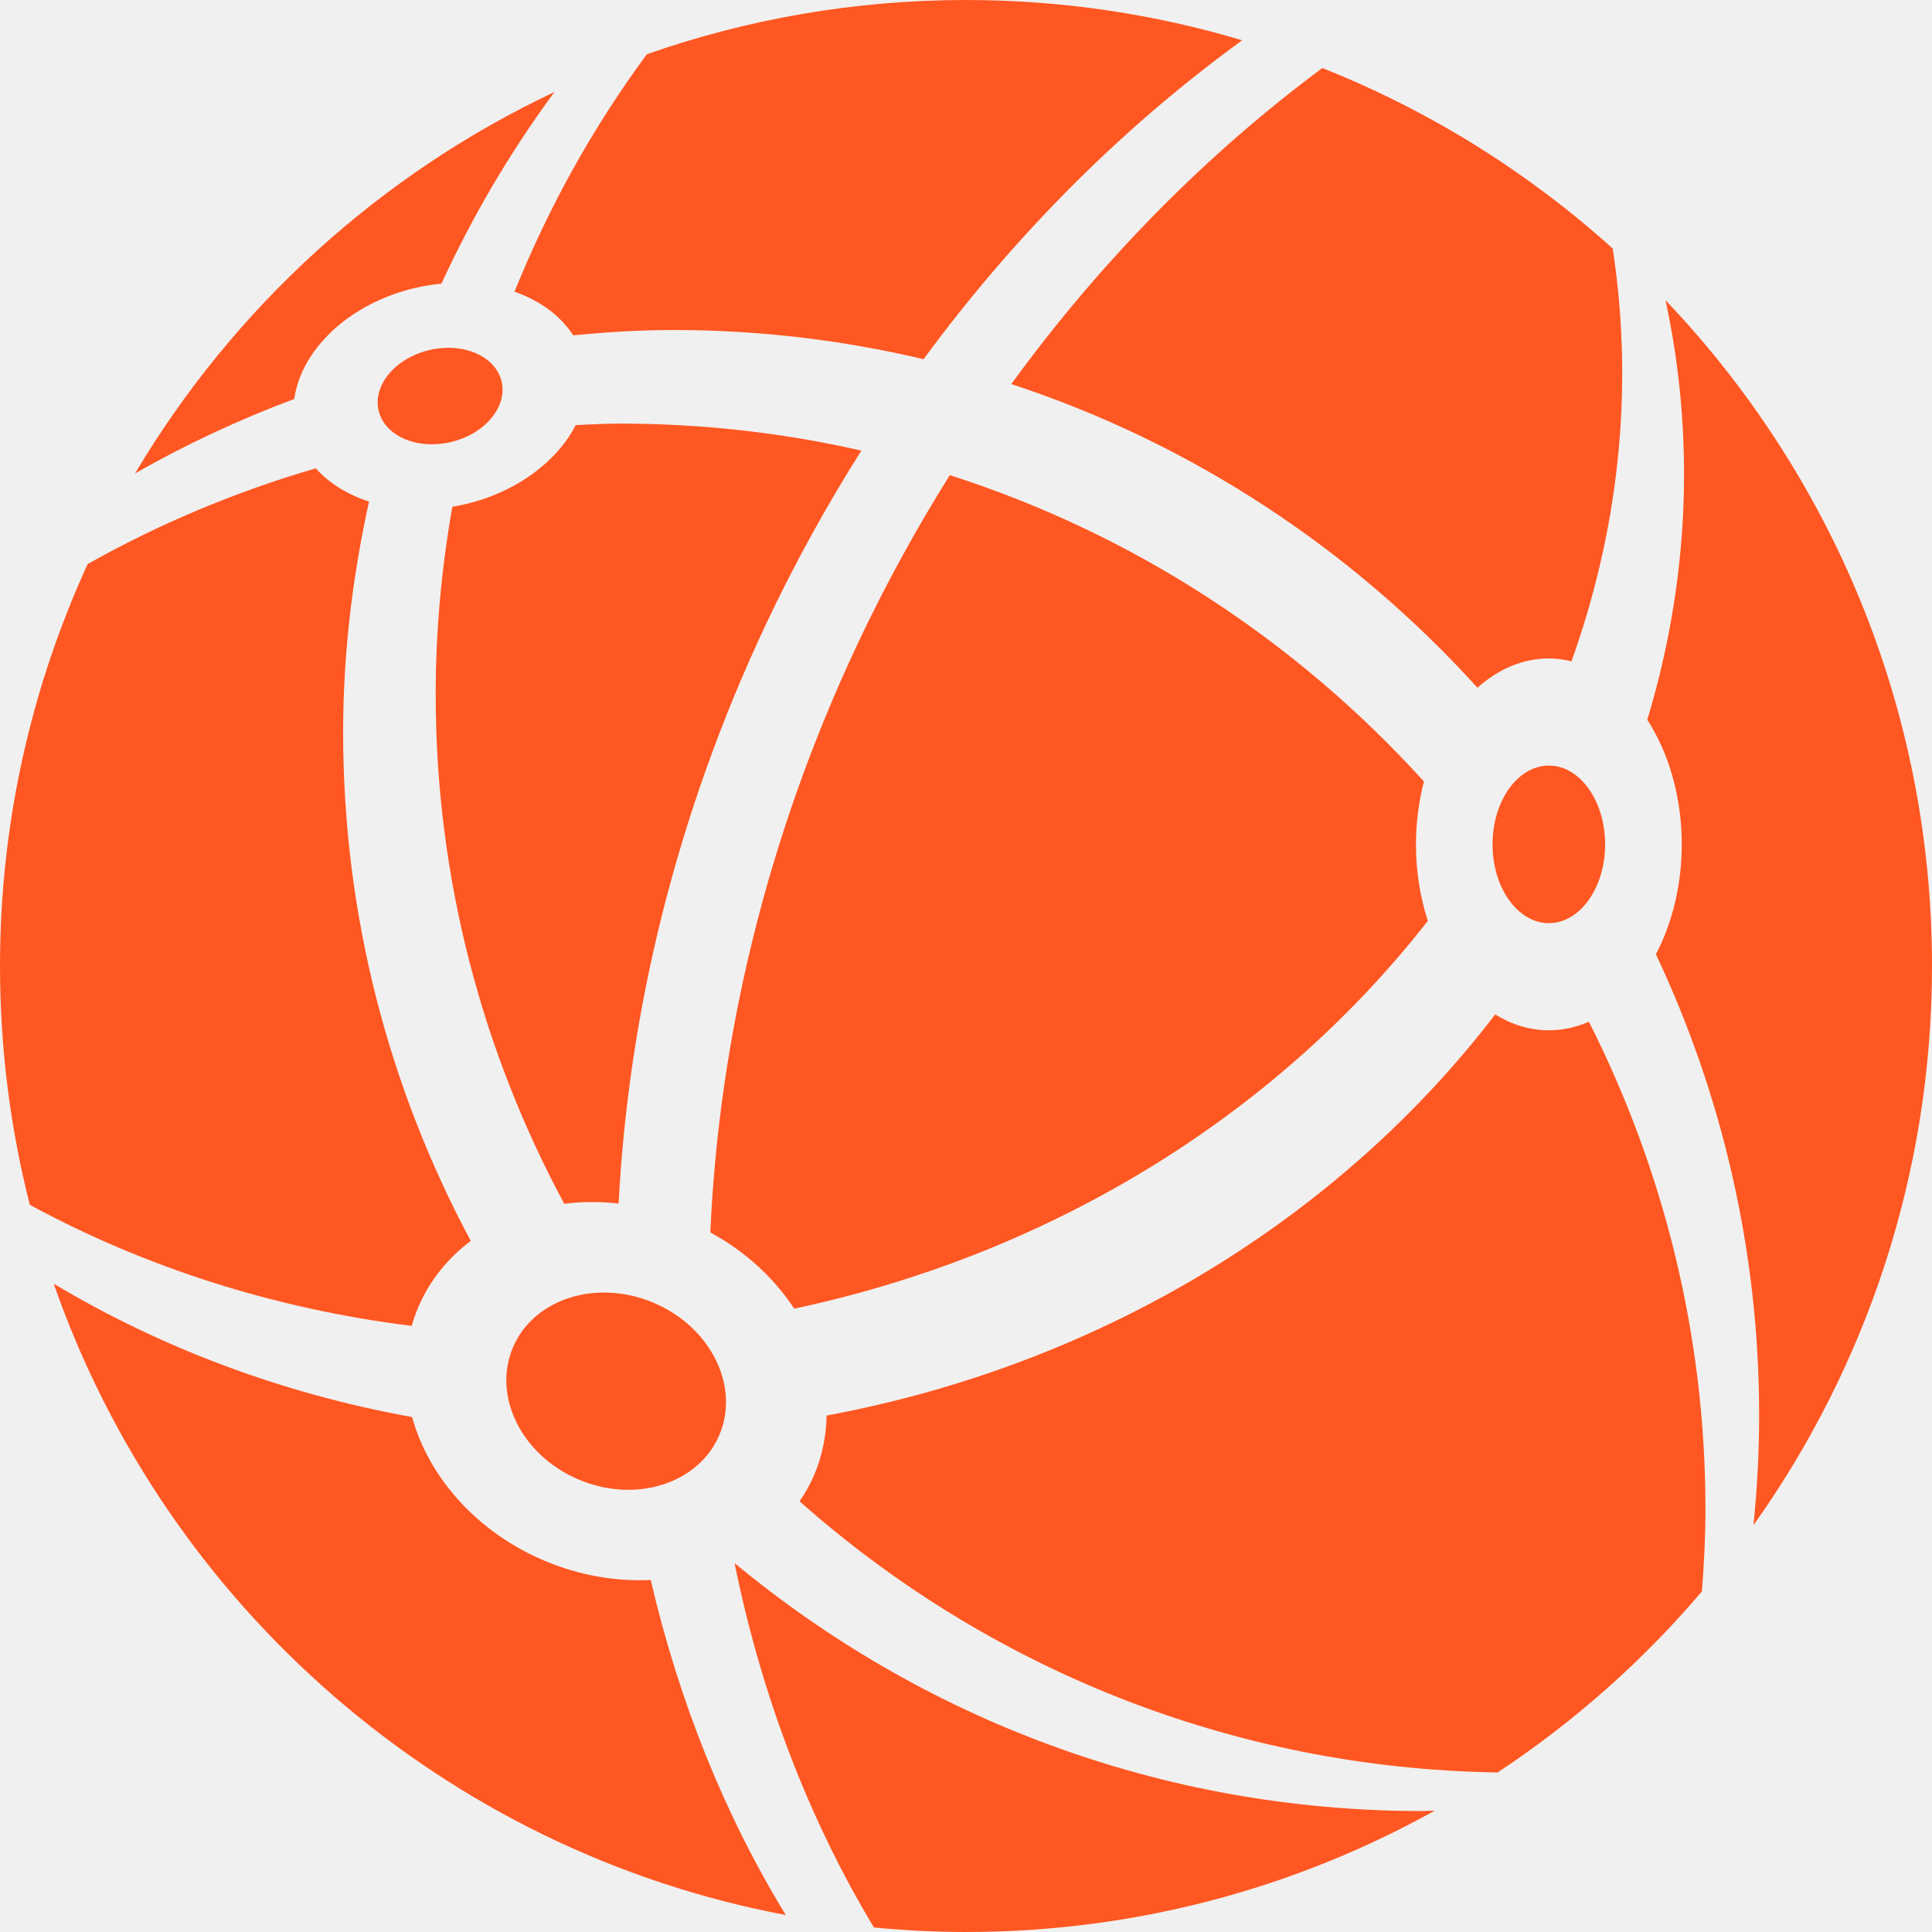
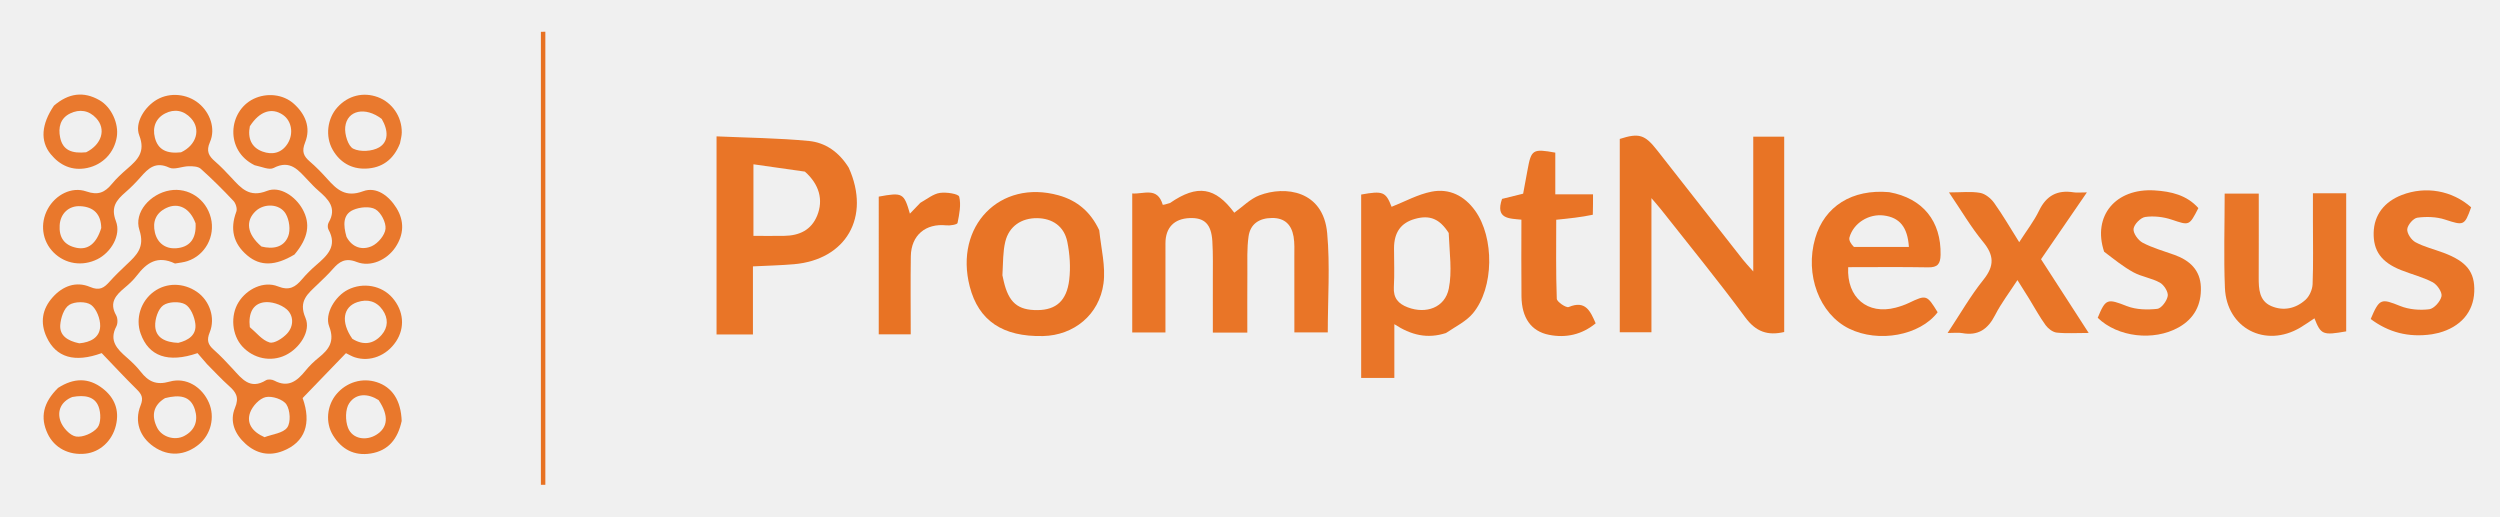
- <svg xmlns="http://www.w3.org/2000/svg" width="140" height="140" viewBox="0 0 140 140" fill="none">
-   <g clip-path="url(#clip0_109_2)">
-     <path d="M73.281 27.831C86.41 32.136 97.992 39.823 107.062 49.836C108.556 48.498 110.328 47.714 112.235 47.714C112.795 47.714 113.342 47.795 113.874 47.923C117.232 38.552 118.425 28.456 116.891 18.191C116.883 18.128 116.865 18.068 116.856 18.004C110.728 12.481 103.62 8.028 95.822 4.93C87.496 11.111 79.845 18.812 73.281 27.831Z" fill="#FF5722" />
-     <path d="M41.536 24.297C43.937 24.071 46.358 23.914 48.819 23.914C55.055 23.914 61.112 24.654 66.925 26.029C73.644 16.885 81.489 9.111 90.013 2.919C83.673 1.026 76.956 0 69.999 0C61.893 0 54.115 1.394 46.875 3.929C42.985 9.195 39.77 14.98 37.283 21.138C39.118 21.778 40.616 22.869 41.536 24.297Z" fill="#FF5722" />
-     <path d="M33.758 36.525C33.43 36.603 33.104 36.666 32.78 36.719C32.001 41.136 31.571 45.673 31.571 50.313C31.571 63.679 34.969 76.233 40.887 87.23C42.163 87.064 43.489 87.064 44.828 87.212C45.54 73.406 48.981 59.103 55.479 45.288C57.561 40.861 59.891 36.652 62.419 32.653C56.794 31.371 50.939 30.695 44.923 30.695C43.847 30.695 42.784 30.756 41.718 30.804C40.376 33.421 37.468 35.642 33.758 36.525Z" fill="#FF5722" />
-     <path d="M68.825 34.431C66.4 38.309 64.155 42.38 62.144 46.658C55.531 60.716 52.095 75.274 51.473 89.304C54.038 90.698 56.103 92.628 57.554 94.83C76.67 90.758 92.769 80.435 103.466 66.731C102.918 65.039 102.606 63.166 102.606 61.188C102.606 59.586 102.818 58.054 103.182 56.63C93.978 46.468 82.192 38.703 68.825 34.431Z" fill="#FF5722" />
-     <path d="M30.303 94.738C31.132 92.778 32.464 91.164 34.114 89.921C28.227 78.942 24.864 66.407 24.864 53.077C24.864 47.324 25.552 41.74 26.741 36.345C25.178 35.841 23.845 35.016 22.883 33.936C17.07 35.635 11.525 37.958 6.352 40.873C2.286 49.744 0 59.604 0 70.001C0 75.976 0.753 81.773 2.161 87.307C10.484 91.821 19.869 94.846 29.834 96.079C29.963 95.628 30.116 95.18 30.303 94.738Z" fill="#FF5722" />
-     <path d="M112.235 74.659C110.851 74.659 109.536 74.245 108.348 73.508C97.267 87.986 80.201 98.794 59.901 102.574C59.87 104.028 59.59 105.479 59.003 106.87C58.712 107.555 58.347 108.19 57.943 108.794C71.453 120.769 89.117 128.143 108.521 128.439C114.059 124.782 119.043 120.358 123.326 115.321C123.478 113.35 123.584 111.366 123.584 109.355C123.584 96.638 120.503 84.663 115.138 74.037C114.221 74.439 113.246 74.659 112.235 74.659Z" fill="#FF5722" />
-     <path d="M53.229 113.268C55.171 122.836 58.576 131.772 63.328 139.674C65.526 139.88 67.748 140 70.001 140C82.332 140 93.908 136.801 103.97 131.205C103.651 131.208 103.339 131.235 103.022 131.235C84.087 131.233 66.749 124.474 53.229 113.268Z" fill="#FF5722" />
-     <path d="M39.46 113.097C34.519 111.01 31.068 107.032 29.861 102.687C20.459 100.985 11.661 97.671 3.893 93.023C12.027 116.379 32.179 134.097 56.942 138.772C52.48 131.475 49.199 123.265 47.153 114.489C44.652 114.611 42.015 114.177 39.46 113.097Z" fill="#FF5722" />
-     <path d="M30.032 20.877C30.689 20.72 31.343 20.618 31.988 20.555C34.253 15.632 36.994 10.975 40.184 6.662C27.499 12.644 16.906 22.321 9.786 34.309C13.455 32.207 17.317 30.409 21.325 28.909C21.817 25.351 25.266 22.012 30.032 20.877Z" fill="#FF5722" />
-     <path d="M140 70.001C140 51.293 132.647 34.313 120.691 21.755C120.954 22.987 121.185 24.233 121.374 25.495C122.74 34.646 121.936 43.665 119.368 52.157C120.914 54.547 121.865 57.709 121.865 61.188C121.865 64.168 121.166 66.915 119.993 69.146C124.772 79.295 127.475 90.614 127.475 102.576C127.475 105.259 127.326 107.904 127.063 110.52C135.197 99.081 140 85.106 140 70.001Z" fill="#FF5722" />
-     <path d="M41.941 107.218C46.073 108.965 50.636 107.512 52.132 103.973C53.628 100.434 51.491 96.149 47.358 94.402C43.226 92.655 38.663 94.108 37.167 97.647C35.671 101.186 37.808 105.471 41.941 107.218Z" fill="#FF5722" />
-     <path d="M112.235 66.895C114.487 66.895 116.313 64.339 116.313 61.186C116.313 58.033 114.487 55.477 112.235 55.477C109.982 55.477 108.156 58.033 108.156 61.186C108.156 64.339 109.982 66.895 112.235 66.895Z" fill="#FF5722" />
-     <path d="M32.686 32.029C35.146 31.442 36.785 29.476 36.346 27.637C35.908 25.799 33.559 24.784 31.099 25.37C28.639 25.956 27 27.922 27.438 29.761C27.877 31.6 30.226 32.615 32.686 32.029Z" fill="#FF5722" />
-   </g>
-   <defs>
-     <clipPath id="clip0_109_2">
-       <rect width="140" height="140" fill="white" />
-     </clipPath>
-   </defs>
+ <svg xmlns="http://www.w3.org/2000/svg" version="1.1" id="Layer_1" x="0px" y="0px" width="100%" viewBox="0 0 871 180" enable-background="new 0 0 871 180" xml:space="preserve">
+   <path fill="#FFFEFE" opacity="0" stroke="none" d=" M649,181   C432.718,181 216.936,181 1.077,181   C1.077,121.066 1.077,61.131 1.077,1.098   C291.333,1.098 581.667,1.098 871.973,1.098   C871.973,61.064 871.973,121.032 871.973,181   C797.798,181 723.649,181 649,181  M610.833,90.817   C610.833,91.719 610.833,92.621 610.833,94.567   C609.128,92.634 608.121,91.601 607.235,90.473   C597.258,77.773 587.294,65.064 577.341,52.346   C573.065,46.884 571.009,46.255 564.327,48.406   C564.327,70.858 564.327,93.273 564.327,115.768   C568.101,115.768 571.506,115.768 575.364,115.768   C575.364,100.284 575.364,85.107 575.364,69.029   C576.949,70.903 577.93,71.992 578.834,73.141   C588.615,85.569 598.652,97.809 608.022,110.539   C611.782,115.647 615.9,117.004 621.616,115.67   C621.616,92.847 621.616,70.163 621.616,47.61   C617.794,47.61 614.41,47.61 610.833,47.61   C610.833,62.003 610.833,75.979 610.833,90.817  M407.349,70.972   C406.569,71.105 405.127,71.431 405.101,71.344   C403.237,64.972 398.476,67.709 394.469,67.402   C394.469,83.839 394.469,99.751 394.469,115.835   C398.358,115.835 401.943,115.835 406.043,115.835   C406.043,105.308 406.035,95.025 406.046,84.741   C406.052,79.307 409.068,76.191 414.481,75.979   C419.608,75.778 422.012,78.042 422.379,84.003   C422.665,88.651 422.534,93.326 422.55,97.989   C422.572,103.922 422.556,109.856 422.556,115.869   C426.86,115.869 430.476,115.869 434.568,115.869   C434.568,108.878 434.529,102.092 434.582,95.308   C434.615,90.986 434.391,86.609 434.999,82.36   C435.62,78.017 438.704,75.981 443.183,75.944   C447.685,75.907 449.965,78.364 450.679,82.419   C451.079,84.69 450.94,87.065 450.947,89.394   C450.972,98.165 450.957,106.936 450.957,115.817   C455.166,115.817 458.747,115.817 462.596,115.817   C462.596,104.103 463.425,92.581 462.391,81.228   C461.031,66.289 447.684,64.647 438.762,68.065   C435.556,69.293 432.933,72.042 430.024,74.111   C423.414,65.218 417.224,64.105 407.349,70.972  M295.524,58.132   C292.355,52.991 287.564,49.662 281.815,49.113   C271.153,48.094 260.404,47.995 249.643,47.511   C249.643,71.192 249.643,93.858 249.643,116.531   C254.045,116.531 257.967,116.531 262.323,116.531   C262.323,108.525 262.323,100.789 262.323,92.806   C267.361,92.55 271.985,92.452 276.583,92.057   C294.796,90.491 303.424,75.581 295.524,58.132  M504.158,115.956   C507.198,113.718 510.827,111.971 513.169,109.154   C520.552,100.271 520.671,82.765 513.916,73.377   C510.168,68.168 504.91,65.568 498.765,66.773   C493.964,67.714 489.472,70.229 484.831,72.05   C482.819,66.841 481.84,66.4 474.228,67.781   C474.228,89.125 474.228,110.485 474.228,131.681   C478.208,131.681 481.78,131.681 485.79,131.681   C485.79,125.39 485.79,119.491 485.79,112.946   C491.62,116.749 497.242,118.137 504.158,115.956  M382.831,79.86   C379.961,73.77 375.236,69.836 368.791,68.043   C348.381,62.365 332.422,78.777 337.855,99.816   C340.931,111.725 349.336,117.399 363.424,117.077   C374.066,116.834 382.991,109.721 384.461,98.726   C385.247,92.844 383.641,86.641 382.831,79.86  M102.872,88.423   C107.434,82.91 108.239,78.002 105.418,72.895   C102.918,68.367 97.501,64.724 93.031,66.503   C86.813,68.979 83.97,65.504 80.601,61.887   C78.786,59.939 76.943,57.995 74.935,56.254   C72.728,54.34 71.744,52.677 73.149,49.49   C75.192,44.857 73.212,39.269 69.273,36.03   C65.179,32.663 59.244,32.106 54.749,34.666   C50.438,37.121 46.814,42.791 48.527,47.195   C50.766,52.95 47.904,55.704 44.319,58.805   C42.434,60.436 40.573,62.149 38.993,64.066   C36.558,67.02 34.23,68.141 30.111,66.704   C24.905,64.888 19.296,67.934 16.652,72.768   C13.855,77.885 14.664,83.956 18.678,87.961   C22.714,91.988 28.655,92.911 33.895,90.326   C38.657,87.976 42.275,81.957 40.391,77.064   C38.516,72.193 40.526,69.75 43.662,67.029   C45.543,65.396 47.316,63.61 48.958,61.735   C51.667,58.642 54.201,56.162 58.966,58.403   C60.749,59.241 63.461,57.944 65.752,57.916   C67.172,57.899 69.015,57.971 69.95,58.807   C73.916,62.355 77.698,66.124 81.344,70.004   C82.14,70.851 82.721,72.717 82.344,73.715   C80.057,79.775 81.267,84.865 86.147,88.987   C90.681,92.815 95.874,92.704 102.872,88.423  M805.824,77.524   C805.824,84.678 805.989,91.839 805.711,98.982   C805.639,100.85 804.645,103.16 803.285,104.406   C799.869,107.534 795.481,108.48 791.226,106.599   C787.134,104.79 786.913,100.703 786.934,96.729   C786.984,86.97 786.95,77.211 786.95,67.461   C782.63,67.461 778.938,67.461 775.074,67.461   C775.074,78.702 774.715,89.525 775.163,100.315   C775.747,114.373 789.272,121.327 801.406,114.141   C803.083,113.148 804.674,112.006 806.353,110.901   C808.596,116.621 809.275,116.887 817.415,115.45   C817.415,99.416 817.415,83.379 817.415,67.339   C813.402,67.339 809.817,67.339 805.824,67.339   C805.824,70.609 805.824,73.572 805.824,77.524  M61.369,91.814   C62.668,91.543 64.004,91.388 65.258,90.981   C71.494,88.956 75.077,82.321 73.464,75.902   C71.809,69.32 65.651,65.207 59.141,66.338   C52.355,67.516 46.562,73.989 48.569,80.131   C50.538,86.155 47.616,88.892 44.122,92.162   C42.058,94.095 40.021,96.073 38.133,98.175   C36.226,100.3 34.681,101.375 31.399,99.978   C26.52,97.9 21.864,99.636 18.347,103.574   C14.682,107.677 13.898,112.403 16.255,117.474   C19.524,124.509 25.939,126.488 35.43,123.024   C39.376,127.131 43.442,131.522 47.7,135.717   C49.434,137.425 49.996,138.719 48.977,141.261   C46.723,146.887 48.727,152.318 53.628,155.66   C58.703,159.12 64.444,158.811 69.304,154.816   C73.496,151.368 74.953,145.335 72.801,140.339   C70.429,134.834 64.877,131.3 59.086,132.955   C54.41,134.291 51.681,132.919 49.022,129.51   C47.598,127.685 45.886,126.049 44.136,124.521   C40.784,121.593 37.906,118.693 40.54,113.7   C41.079,112.678 41.029,110.839 40.456,109.826   C37.961,105.416 40.358,102.816 43.457,100.237   C44.986,98.965 46.479,97.572 47.682,95.999   C51.053,91.59 54.859,88.87 61.369,91.814  M72.369,127.108   C74.842,129.582 77.212,132.172 79.82,134.495   C82.244,136.654 83.391,138.466 81.879,142.079   C79.904,146.799 81.813,151.278 85.578,154.653   C89.342,158.028 93.729,159.013 98.566,157.119   C106.281,154.099 108.61,147.487 105.434,138.685   C110.538,133.396 115.485,128.271 120.529,123.044   C121.566,123.537 122.562,124.155 123.645,124.501   C128.917,126.186 134.675,123.938 137.972,118.982   C141.163,114.187 140.683,108.324 136.727,103.762   C132.98,99.441 126.52,98.262 121.218,100.931   C116.767,103.172 112.997,109.342 114.692,113.739   C116.68,118.895 114.632,121.72 111.048,124.591   C109.366,125.938 107.784,127.476 106.431,129.149   C103.521,132.744 100.431,135.211 95.548,132.597   C94.766,132.179 93.36,132.052 92.668,132.48   C87.132,135.898 84.267,131.974 81.113,128.543   C78.973,126.215 76.792,123.901 74.43,121.805   C72.435,120.034 71.959,118.496 73.057,115.814   C75.144,110.715 72.992,104.698 68.621,101.69   C63.911,98.45 58.034,98.408 53.643,101.583   C49.046,104.909 47.128,110.947 48.997,116.214   C51.8,124.114 58.51,126.572 68.819,123.031   C69.707,124.071 70.787,125.336 72.369,127.108  M657.799,66.929   C645.265,65.791 635.639,71.884 632.414,82.998   C628.733,95.682 633.876,109.401 644.219,114.494   C654.507,119.558 668.939,116.889 675.073,108.786   C671.328,102.675 671.136,102.64 665.088,105.527   C663.607,106.234 662.022,106.776 660.432,107.193   C650.657,109.754 643.341,103.685 643.908,93.084   C653.166,93.084 662.455,92.973 671.739,93.144   C675.034,93.205 676.029,91.99 676.097,88.805   C676.344,77.14 670.002,69.082 657.799,66.929  M89.05,57.761   C91.166,58.073 93.776,59.33 95.311,58.529   C101.195,55.457 104.048,59.426 107.321,62.841   C108.472,64.043 109.604,65.276 110.86,66.363   C114.337,69.373 117.495,72.404 114.492,77.55   C114.129,78.172 114.091,79.341 114.434,79.961   C117.645,85.753 114.005,89.043 110.141,92.372   C108.38,93.889 106.711,95.548 105.206,97.317   C102.909,100.015 100.817,101.371 96.837,99.78   C91.867,97.793 85.967,100.669 83.095,105.318   C80.214,109.983 80.787,116.714 84.405,120.685   C88.3,124.96 94.372,126.203 99.446,123.764   C104.329,121.418 108.434,115.391 106.431,110.762   C103.841,104.778 107.346,102.299 110.616,99.111   C112.403,97.368 114.257,95.676 115.892,93.796   C118.201,91.14 120.303,89.713 124.286,91.273   C129.098,93.157 134.796,90.597 137.78,86.127   C140.719,81.722 140.939,77.026 138.134,72.485   C135.489,68.203 131.117,64.913 126.519,66.624   C120.389,68.905 117.375,66.074 113.983,62.288   C112.098,60.183 110.112,58.139 107.971,56.299   C105.729,54.373 105.043,52.775 106.314,49.596   C108.359,44.481 106.418,39.768 102.35,36.129   C98.615,32.787 92.874,32.253 88.341,34.455   C79.517,38.743 78.257,52.456 89.05,57.761  M707.148,104.414   C708.976,107.394 710.651,110.486 712.704,113.303   C713.576,114.499 715.173,115.725 716.557,115.877   C719.927,116.248 723.365,115.998 727.695,115.998   C721.859,106.965 716.56,98.763 711.097,90.31   C716.289,82.747 721.468,75.201 727.076,67.03   C724.756,67.03 723.57,67.184 722.436,67.004   C716.802,66.11 712.967,68.111 710.422,73.376   C708.631,77.082 706.039,80.401 703.494,84.379   C700.466,79.564 697.825,74.991 694.774,70.709   C693.649,69.131 691.687,67.524 689.878,67.196   C686.726,66.626 683.396,67.037 679.025,67.037   C683.344,73.39 686.68,79.139 690.856,84.194   C694.771,88.933 694.922,92.62 691.002,97.498   C686.507,103.092 682.919,109.414 678.544,116.012   C680.944,116.012 682.31,115.809 683.594,116.047   C689.183,117.081 692.591,114.695 695.101,109.769   C697.183,105.682 700.027,101.983 702.877,97.583   C704.347,99.919 705.565,101.853 707.148,104.414  M847.671,116.338   C848.325,116.22 848.991,116.149 849.631,115.977   C857.264,113.926 861.754,108.733 862.032,101.659   C862.301,94.781 859.417,91.1 851.299,88.059   C848.045,86.84 844.592,86.017 841.561,84.394   C840.118,83.622 838.558,81.319 838.686,79.852   C838.816,78.354 840.816,76.021 842.232,75.834   C845.371,75.421 848.853,75.52 851.841,76.496   C858.339,78.617 858.639,78.716 860.941,72.218   C854.303,66.363 845.116,64.731 836.803,67.93   C830.626,70.306 827.137,74.954 826.984,81.009   C826.824,87.371 829.631,91.335 836.449,94.075   C840.133,95.555 844.072,96.502 847.553,98.338   C849.104,99.157 850.916,101.805 850.624,103.211   C850.248,105.018 848.016,107.537 846.337,107.744   C843.049,108.151 839.317,107.848 836.258,106.621   C829.585,103.944 829.025,103.904 825.948,111.146   C832.16,115.787 839.096,117.657 847.671,116.338  M733.239,88.035   C736.576,90.346 739.757,92.945 743.3,94.878   C746.172,96.444 749.667,96.877 752.517,98.472   C753.933,99.265 755.467,101.69 755.241,103.105   C754.965,104.833 753.025,107.45 751.579,107.607   C748.103,107.983 744.203,107.896 741.002,106.646   C734.232,104.003 733.616,103.942 730.844,110.723   C737.77,117.458 750.328,118.955 759.05,114.055   C764.525,110.979 767.006,106.122 766.781,99.997   C766.565,94.09 762.91,90.731 757.631,88.82   C753.893,87.467 750.001,86.398 746.51,84.568   C744.937,83.744 743.151,81.251 743.329,79.735   C743.516,78.143 745.798,75.813 747.415,75.586   C750.385,75.17 753.707,75.554 756.58,76.511   C762.755,78.569 762.676,78.805 765.913,72.499   C761.876,67.943 756.359,66.695 750.7,66.339   C737.081,65.483 728.93,75.251 733.239,88.035  M555.009,74.35   C555.009,72.274 555.009,70.199 555.009,67.714   C550.202,67.714 546.27,67.714 541.864,67.714   C541.864,62.559 541.864,57.81 541.864,53.177   C534.007,51.752 533.483,52.105 532.193,59.213   C531.693,61.973 531.173,64.73 530.664,67.476   C527.947,68.148 525.441,68.768 523.311,69.295   C520.876,76.331 525.826,76.114 530.059,76.533   C530.059,85.656 529.979,94.465 530.083,103.271   C530.172,110.715 533.414,115.399 539.641,116.646   C545.6,117.839 551.144,116.578 555.932,112.651   C554.076,108.417 552.424,104.495 546.541,106.967   C545.65,107.341 542.424,105.162 542.384,104.087   C542.044,94.861 542.189,85.618 542.189,76.564   C546.765,76.099 550.814,75.687 555.009,74.35  M320.377,70.922   C319.312,72.036 318.246,73.149 317.012,74.439   C314.928,67.216 314.458,66.978 306.153,68.504   C306.153,84.501 306.153,100.497 306.153,116.479   C310.024,116.479 313.437,116.479 317.297,116.479   C317.297,107.202 317.192,98.243 317.33,89.288   C317.444,81.934 322.513,77.744 329.753,78.517   C331.052,78.656 333.496,78.226 333.604,77.694   C334.215,74.672 334.894,71.386 334.187,68.526   C333.942,67.533 329.712,66.876 327.468,67.205   C325.178,67.539 323.092,69.273 320.377,70.922  M18.512,37.061   C14.435,43.235 13.928,49.098 17.628,53.663   C20.834,57.618 25.141,59.626 30.397,58.515   C35.879,57.355 39.826,53.134 40.693,47.694   C41.434,43.046 38.814,37.294 34.678,34.919   C29.128,31.732 23.9,32.437 18.512,37.061  M139.485,49.592   C139.656,48.452 139.963,47.313 139.977,46.171   C140.044,40.66 136.634,35.68 131.62,33.835   C126.547,31.968 121.258,33.296 117.577,37.36   C114.029,41.276 113.24,47.504 115.908,52.186   C118.414,56.582 122.455,58.911 127.403,58.747   C132.973,58.561 137.104,55.714 139.485,49.592  M19.941,135.382   C15.003,140.305 13.919,145.445 16.618,151.136   C18.947,156.046 24.003,158.698 29.805,158.053   C34.852,157.493 39.1,153.619 40.399,148.156   C41.638,142.942 39.974,138.605 35.795,135.354   C30.87,131.522 25.713,131.617 19.941,135.382  M139.975,146.253   C139.688,139.453 136.635,134.874 131.228,133.134   C126.218,131.522 120.758,133.142 117.248,137.28   C113.877,141.255 113.276,147.244 116.046,151.717   C119.031,156.538 123.42,158.908 129.132,158.005   C135.318,157.026 138.585,152.947 139.975,146.253  M189.998,54.5   C189.998,40.015 189.998,25.529 189.998,11.044   C189.48,11.06 188.963,11.077 188.446,11.093   C188.446,63.699 188.446,116.304 188.446,168.909   C188.963,168.911 189.48,168.914 189.998,168.916   C189.998,131.111 189.998,93.305 189.998,54.5  z" />
+   <path fill="#E87425" opacity="1" stroke="none" d=" M610.833,90.386   C610.833,75.979 610.833,62.003 610.833,47.61   C614.41,47.61 617.794,47.61 621.616,47.61   C621.616,70.163 621.616,92.847 621.616,115.67   C615.9,117.004 611.782,115.647 608.022,110.539   C598.652,97.809 588.615,85.569 578.834,73.141   C577.93,71.992 576.949,70.903 575.364,69.029   C575.364,85.107 575.364,100.284 575.364,115.768   C571.506,115.768 568.101,115.768 564.327,115.768   C564.327,93.273 564.327,70.858 564.327,48.406   C571.009,46.255 573.065,46.884 577.341,52.346   C587.294,65.064 597.258,77.773 607.235,90.473   C608.121,91.601 609.128,92.634 610.833,94.567   C610.833,92.621 610.833,91.719 610.833,90.386  z" />
+   <path fill="#E97527" opacity="1" stroke="none" d=" M407.636,70.726   C417.224,64.105 423.414,65.218 430.024,74.111   C432.933,72.042 435.556,69.293 438.762,68.065   C447.684,64.647 461.031,66.289 462.391,81.228   C463.425,92.581 462.596,104.103 462.596,115.817   C458.747,115.817 455.166,115.817 450.957,115.817   C450.957,106.936 450.972,98.165 450.947,89.394   C450.94,87.065 451.079,84.69 450.679,82.419   C449.965,78.364 447.685,75.907 443.183,75.944   C438.704,75.981 435.62,78.017 434.999,82.36   C434.391,86.609 434.615,90.986 434.582,95.308   C434.529,102.092 434.568,108.878 434.568,115.869   C430.476,115.869 426.86,115.869 422.556,115.869   C422.556,109.856 422.572,103.922 422.55,97.989   C422.534,93.326 422.665,88.651 422.379,84.003   C422.012,78.042 419.608,75.778 414.481,75.979   C409.068,76.191 406.052,79.307 406.046,84.741   C406.035,95.025 406.043,105.308 406.043,115.835   C401.943,115.835 398.358,115.835 394.469,115.835   C394.469,99.751 394.469,83.839 394.469,67.402   C398.476,67.709 403.237,64.972 405.101,71.344   C405.127,71.431 406.569,71.105 407.636,70.726  z" />
+   <path fill="#E97527" opacity="1" stroke="none" d=" M295.715,58.456   C303.424,75.581 294.796,90.491 276.583,92.057   C271.985,92.452 267.361,92.55 262.323,92.806   C262.323,100.789 262.323,108.525 262.323,116.531   C257.967,116.531 254.045,116.531 249.643,116.531   C249.643,93.858 249.643,71.192 249.643,47.511   C260.404,47.995 271.153,48.094 281.815,49.113   C287.564,49.662 292.355,52.991 295.715,58.456  M280.425,59.793   C274.516,58.951 268.607,58.11 262.499,57.24   C262.499,66.373 262.499,74.096 262.499,82.179   C266.305,82.179 269.776,82.219 273.245,82.17   C278.484,82.095 282.675,80.168 284.732,75.046   C286.886,69.682 285.493,64.279 280.425,59.793  z" />
+   <path fill="#E97528" opacity="1" stroke="none" d=" M503.76,116.031   C497.242,118.137 491.62,116.749 485.79,112.946   C485.79,119.491 485.79,125.39 485.79,131.681   C481.78,131.681 478.208,131.681 474.228,131.681   C474.228,110.485 474.228,89.125 474.228,67.781   C481.84,66.4 482.819,66.841 484.831,72.05   C489.472,70.229 493.964,67.714 498.765,66.773   C504.91,65.568 510.168,68.168 513.916,73.377   C520.671,82.765 520.552,100.271 513.169,109.154   C510.827,111.971 507.198,113.718 503.76,116.031  M504.729,81.167   C501.576,76.239 498.165,74.812 492.992,76.257   C488.055,77.635 485.687,80.955 485.681,86.524   C485.676,91.017 485.882,95.522 485.619,99.999   C485.394,103.824 487.159,105.833 490.492,107.091   C496.865,109.495 503.427,107.166 504.759,100.554   C505.964,94.574 505.012,88.16 504.729,81.167  z" />
+   <path fill="#E87426" opacity="1" stroke="none" d=" M382.973,80.222   C383.641,86.641 385.247,92.844 384.461,98.726   C382.991,109.721 374.066,116.834 363.424,117.077   C349.336,117.399 340.931,111.725 337.855,99.816   C332.422,78.777 348.381,62.365 368.791,68.043   C375.236,69.836 379.961,73.77 382.973,80.222  M349.242,95.911   C349.386,96.561 349.525,97.212 349.673,97.862   C351.388,105.381 354.585,108.124 361.534,108.04   C367.898,107.964 371.632,104.832 372.512,97.538   C373.038,93.173 372.728,88.536 371.842,84.216   C370.732,78.81 366.652,76.078 361.36,76.007   C355.89,75.934 351.548,78.823 350.244,84.188   C349.393,87.689 349.492,91.421 349.242,95.911  z" />
+   <path fill="#E9782C" opacity="1" stroke="none" d=" M102.597,88.678   C95.874,92.704 90.681,92.815 86.147,88.987   C81.267,84.865 80.057,79.775 82.344,73.715   C82.721,72.717 82.14,70.851 81.344,70.004   C77.698,66.124 73.916,62.355 69.95,58.807   C69.015,57.971 67.172,57.899 65.752,57.916   C63.461,57.944 60.749,59.241 58.966,58.403   C54.201,56.162 51.667,58.642 48.958,61.735   C47.316,63.61 45.543,65.396 43.662,67.029   C40.526,69.75 38.516,72.193 40.391,77.064   C42.275,81.957 38.657,87.976 33.895,90.326   C28.655,92.911 22.714,91.988 18.678,87.961   C14.664,83.956 13.855,77.885 16.652,72.768   C19.296,67.934 24.905,64.888 30.111,66.704   C34.23,68.141 36.558,67.02 38.993,64.066   C40.573,62.149 42.434,60.436 44.319,58.805   C47.904,55.704 50.766,52.95 48.527,47.195   C46.814,42.791 50.438,37.121 54.749,34.666   C59.244,32.106 65.179,32.663 69.273,36.03   C73.212,39.269 75.192,44.857 73.149,49.49   C71.744,52.677 72.728,54.34 74.935,56.254   C76.943,57.995 78.786,59.939 80.601,61.887   C83.97,65.504 86.813,68.979 93.031,66.503   C97.501,64.724 102.918,68.367 105.418,72.895   C108.239,78.002 107.434,82.91 102.597,88.678  M63.076,53.065   C68.438,50.556 70.072,45.051 66.561,41.213   C63.996,38.408 60.737,37.879 57.54,39.516   C54.256,41.197 53.049,44.349 53.958,47.952   C55.029,52.202 58.106,53.621 63.076,53.065  M35.276,79.432   C35.204,74.618 32.635,72.059 27.956,71.832   C23.935,71.637 21.044,74.422 20.788,78.447   C20.52,82.654 22.313,85.422 26.596,86.326   C30.54,87.158 33.558,85.033 35.276,79.432  M91.09,85.888   C95.053,86.884 98.876,86.237 100.404,82.326   C101.27,80.111 100.796,76.621 99.56,74.502   C97.461,70.906 92.012,70.773 89.074,73.554   C85.489,76.948 85.972,81.501 91.09,85.888  z" />
+   <path fill="#E97628" opacity="1" stroke="none" d=" M805.824,77.029   C805.824,73.572 805.824,70.609 805.824,67.339   C809.817,67.339 813.402,67.339 817.415,67.339   C817.415,83.379 817.415,99.416 817.415,115.45   C809.275,116.887 808.596,116.621 806.353,110.901   C804.674,112.006 803.083,113.148 801.406,114.141   C789.272,121.327 775.747,114.373 775.163,100.315   C774.715,89.525 775.074,78.702 775.074,67.461   C778.938,67.461 782.63,67.461 786.95,67.461   C786.95,77.211 786.984,86.97 786.934,96.729   C786.913,100.703 787.134,104.79 791.226,106.599   C795.481,108.48 799.869,107.534 803.285,104.406   C804.645,103.16 805.639,100.85 805.711,98.982   C805.989,91.839 805.824,84.678 805.824,77.029  z" />
+   <path fill="#E9792D" opacity="1" stroke="none" d=" M60.969,91.812   C54.859,88.87 51.053,91.59 47.682,95.999   C46.479,97.572 44.986,98.965 43.457,100.237   C40.358,102.816 37.961,105.416 40.456,109.826   C41.029,110.839 41.079,112.678 40.54,113.7   C37.906,118.693 40.784,121.593 44.136,124.521   C45.886,126.049 47.598,127.685 49.022,129.51   C51.681,132.919 54.41,134.291 59.086,132.955   C64.877,131.3 70.429,134.834 72.801,140.339   C74.953,145.335 73.496,151.368 69.304,154.816   C64.444,158.811 58.703,159.12 53.628,155.66   C48.727,152.318 46.723,146.887 48.977,141.261   C49.996,138.719 49.434,137.425 47.7,135.717   C43.442,131.522 39.376,127.131 35.43,123.024   C25.939,126.488 19.524,124.509 16.255,117.474   C13.898,112.403 14.682,107.677 18.347,103.574   C21.864,99.636 26.52,97.9 31.399,99.978   C34.681,101.375 36.226,100.3 38.133,98.175   C40.021,96.073 42.058,94.095 44.122,92.162   C47.616,88.892 50.538,86.155 48.569,80.131   C46.562,73.989 52.355,67.516 59.141,66.338   C65.651,65.207 71.809,69.32 73.464,75.902   C75.077,82.321 71.494,88.956 65.258,90.981   C64.004,91.388 62.668,91.543 60.969,91.812  M27.617,119.61   C31.441,119.282 34.8,117.654 34.903,113.631   C34.968,111.095 33.633,107.597 31.712,106.208   C29.969,104.947 25.973,105.015 24.096,106.233   C22.265,107.421 21.163,110.757 20.991,113.237   C20.739,116.862 23.45,118.749 27.617,119.61  M57.497,138.708   C53.297,141.23 52.724,144.899 54.717,148.945   C56.368,152.296 60.933,153.597 64.17,151.899   C67.967,149.907 69.113,146.521 67.89,142.651   C66.369,137.836 62.477,137.444 57.497,138.708  M68.14,77.803   C66.222,72.559 62.246,70.428 57.969,72.445   C54.281,74.185 53.074,77.287 53.987,81.067   C54.877,84.751 57.715,86.737 61.286,86.499   C65.822,86.198 68.466,83.503 68.14,77.803  z" />
+   <path fill="#E9782C" opacity="1" stroke="none" d=" M72.118,126.854   C70.787,125.336 69.707,124.071 68.819,123.031   C58.51,126.572 51.8,124.114 48.997,116.214   C47.128,110.947 49.046,104.909 53.643,101.583   C58.034,98.408 63.911,98.45 68.621,101.69   C72.992,104.698 75.144,110.715 73.057,115.814   C71.959,118.496 72.435,120.034 74.43,121.805   C76.792,123.901 78.973,126.215 81.113,128.543   C84.267,131.974 87.132,135.898 92.668,132.48   C93.36,132.052 94.766,132.179 95.548,132.597   C100.431,135.211 103.521,132.744 106.431,129.149   C107.784,127.476 109.366,125.938 111.048,124.591   C114.632,121.72 116.68,118.895 114.692,113.739   C112.997,109.342 116.767,103.172 121.218,100.931   C126.52,98.262 132.98,99.441 136.727,103.762   C140.683,108.324 141.163,114.187 137.972,118.982   C134.675,123.938 128.917,126.186 123.645,124.501   C122.562,124.155 121.566,123.537 120.529,123.044   C115.485,128.271 110.538,133.396 105.434,138.685   C108.61,147.487 106.281,154.099 98.566,157.119   C93.729,159.013 89.342,158.028 85.578,154.653   C81.813,151.278 79.904,146.799 81.879,142.079   C83.391,138.466 82.244,136.654 79.82,134.495   C77.212,132.172 74.842,129.582 72.118,126.854  M62.093,119.451   C65.643,118.598 68.554,116.696 68.053,112.773   C67.741,110.324 66.4,107.079 64.5,106.016   C62.526,104.911 58.648,105.082 56.847,106.397   C55.054,107.706 53.96,111.169 54.071,113.619   C54.255,117.661 57.562,119.267 62.093,119.451  M122.75,118.03   C126.528,120.405 130.109,119.948 132.959,116.678   C135.233,114.07 135.343,110.898 133.295,107.98   C131.12,104.88 128.013,104.109 124.525,105.254   C119.578,106.878 118.6,112.097 122.75,118.03  M92.167,152.319   C94.898,151.267 98.631,150.938 100.064,148.951   C101.366,147.144 101.109,142.915 99.787,140.906   C98.618,139.128 94.806,137.872 92.584,138.351   C90.427,138.817 87.958,141.474 87.146,143.718   C85.812,147.409 87.84,150.416 92.167,152.319  z" />
+   <path fill="#E97426" opacity="1" stroke="none" d=" M658.202,66.95   C670.002,69.082 676.344,77.14 676.097,88.805   C676.029,91.99 675.034,93.205 671.739,93.144   C662.455,92.973 653.166,93.084 643.908,93.084   C643.341,103.685 650.657,109.754 660.432,107.193   C662.022,106.776 663.607,106.234 665.088,105.527   C671.136,102.64 671.328,102.675 675.073,108.786   C668.939,116.889 654.507,119.558 644.219,114.494   C633.876,109.401 628.733,95.682 632.414,82.998   C635.639,71.884 645.265,65.791 658.202,66.95  M645.904,86.031   C652.281,86.031 658.657,86.031 665.057,86.031   C664.612,79.078 661.795,75.774 656.314,75.075   C651.086,74.409 645.752,77.708 644.354,82.709   C644.087,83.665 644.765,84.886 645.904,86.031  z" />
+   <path fill="#E9782C" opacity="1" stroke="none" d=" M88.717,57.569   C78.257,52.456 79.517,38.743 88.341,34.455   C92.874,32.253 98.615,32.787 102.35,36.129   C106.418,39.768 108.359,44.481 106.314,49.596   C105.043,52.775 105.729,54.373 107.971,56.299   C110.112,58.139 112.098,60.183 113.983,62.288   C117.375,66.074 120.389,68.905 126.519,66.624   C131.117,64.913 135.489,68.203 138.134,72.485   C140.939,77.026 140.719,81.722 137.78,86.127   C134.796,90.597 129.098,93.157 124.286,91.273   C120.303,89.713 118.201,91.14 115.892,93.796   C114.257,95.676 112.403,97.368 110.616,99.111   C107.346,102.299 103.841,104.778 106.431,110.762   C108.434,115.391 104.329,121.418 99.446,123.764   C94.372,126.203 88.3,124.96 84.405,120.685   C80.787,116.714 80.214,109.983 83.095,105.318   C85.967,100.669 91.867,97.793 96.837,99.78   C100.817,101.371 102.909,100.015 105.206,97.317   C106.711,95.548 108.38,93.889 110.141,92.372   C114.005,89.043 117.645,85.753 114.434,79.961   C114.091,79.341 114.129,78.172 114.492,77.55   C117.495,72.404 114.337,69.373 110.86,66.363   C109.604,65.276 108.472,64.043 107.321,62.841   C104.048,59.426 101.195,55.457 95.311,58.529   C93.776,59.33 91.166,58.073 88.717,57.569  M87.038,113.981   C89.298,115.855 91.318,118.541 93.906,119.308   C95.542,119.793 98.506,117.857 100.02,116.218   C102.397,113.644 102.392,109.916 99.834,107.722   C97.881,106.047 94.463,104.961 91.946,105.327   C88.075,105.889 86.472,109.196 87.038,113.981  M120.719,82.501   C122.692,86.236 126.192,87.27 129.548,85.756   C131.706,84.783 134.099,81.932 134.313,79.722   C134.528,77.491 132.746,74.046 130.801,72.915   C128.86,71.785 125.313,72.139 123.044,73.141   C119.451,74.726 119.54,78.357 120.719,82.501  M87.05,43.987   C86.231,48.091 87.549,51.399 91.49,52.813   C94.758,53.985 98.034,53.443 100.182,50.08   C102.374,46.647 101.662,42.115 98.538,39.996   C94.741,37.421 90.503,38.624 87.05,43.987  z" />
+   <path fill="#E97527" opacity="1" stroke="none" d=" M706.965,104.101   C705.565,101.853 704.347,99.919 702.877,97.583   C700.027,101.983 697.183,105.682 695.101,109.769   C692.591,114.695 689.183,117.081 683.594,116.047   C682.31,115.809 680.944,116.012 678.544,116.012   C682.919,109.414 686.507,103.092 691.002,97.498   C694.922,92.62 694.771,88.933 690.856,84.194   C686.68,79.139 683.344,73.39 679.025,67.037   C683.396,67.037 686.726,66.626 689.878,67.196   C691.687,67.524 693.649,69.131 694.774,70.709   C697.825,74.991 700.466,79.564 703.494,84.379   C706.039,80.401 708.631,77.082 710.422,73.376   C712.967,68.111 716.802,66.11 722.436,67.004   C723.57,67.184 724.756,67.03 727.076,67.03   C721.468,75.201 716.289,82.747 711.097,90.31   C716.56,98.763 721.859,106.965 727.695,115.998   C723.365,115.998 719.927,116.248 716.557,115.877   C715.173,115.725 713.576,114.499 712.704,113.303   C710.651,110.486 708.976,107.394 706.965,104.101  z" />
+   <path fill="#E97528" opacity="1" stroke="none" d=" M847.264,116.466   C839.096,117.657 832.16,115.787 825.948,111.146   C829.025,103.904 829.585,103.944 836.258,106.621   C839.317,107.848 843.049,108.151 846.337,107.744   C848.016,107.537 850.248,105.018 850.624,103.211   C850.916,101.805 849.104,99.157 847.553,98.338   C844.072,96.502 840.133,95.555 836.449,94.075   C829.631,91.335 826.824,87.371 826.984,81.009   C827.137,74.954 830.626,70.306 836.803,67.93   C845.116,64.731 854.303,66.363 860.941,72.218   C858.639,78.716 858.339,78.617 851.841,76.496   C848.853,75.52 845.371,75.421 842.232,75.834   C840.816,76.021 838.816,78.354 838.686,79.852   C838.558,81.319 840.118,83.622 841.561,84.394   C844.592,86.017 848.045,86.84 851.299,88.059   C859.417,91.1 862.301,94.781 862.032,101.659   C861.754,108.733 857.264,113.926 849.631,115.977   C848.991,116.149 848.325,116.22 847.264,116.466  z" />
+   <path fill="#E97527" opacity="1" stroke="none" d=" M733.077,87.692   C728.93,75.251 737.081,65.483 750.7,66.339   C756.359,66.695 761.876,67.943 765.913,72.499   C762.676,78.805 762.755,78.569 756.58,76.511   C753.707,75.554 750.385,75.17 747.415,75.586   C745.798,75.813 743.516,78.143 743.329,79.735   C743.151,81.251 744.937,83.744 746.51,84.568   C750.001,86.398 753.893,87.467 757.631,88.82   C762.91,90.731 766.565,94.09 766.781,99.997   C767.006,106.122 764.525,110.979 759.05,114.055   C750.328,118.955 737.77,117.458 730.844,110.723   C733.616,103.942 734.232,104.003 741.002,106.646   C744.203,107.896 748.103,107.983 751.579,107.607   C753.025,107.45 754.965,104.833 755.241,103.105   C755.467,101.69 753.933,99.265 752.517,98.472   C749.667,96.877 746.172,96.444 743.3,94.878   C739.757,92.945 736.576,90.346 733.077,87.692  z" />
+   <path fill="#E97426" opacity="1" stroke="none" d=" M554.936,74.813   C550.814,75.687 546.765,76.099 542.189,76.564   C542.189,85.618 542.044,94.861 542.384,104.087   C542.424,105.162 545.65,107.341 546.541,106.967   C552.424,104.495 554.076,108.417 555.932,112.651   C551.144,116.578 545.6,117.839 539.641,116.646   C533.414,115.399 530.172,110.715 530.083,103.271   C529.979,94.465 530.059,85.656 530.059,76.533   C525.826,76.114 520.876,76.331 523.311,69.295   C525.441,68.768 527.947,68.148 530.664,67.476   C531.173,64.73 531.693,61.973 532.193,59.213   C533.483,52.105 534.007,51.752 541.864,53.177   C541.864,57.81 541.864,62.559 541.864,67.714   C546.27,67.714 550.202,67.714 555.009,67.714   C555.009,70.199 555.009,72.274 554.936,74.813  z" />
+   <path fill="#E87324" opacity="1" stroke="none" d=" M320.647,70.658   C323.092,69.273 325.178,67.539 327.468,67.205   C329.712,66.876 333.942,67.533 334.187,68.526   C334.894,71.386 334.215,74.672 333.604,77.694   C333.496,78.226 331.052,78.656 329.753,78.517   C322.513,77.744 317.444,81.934 317.33,89.288   C317.192,98.243 317.297,107.202 317.297,116.479   C313.437,116.479 310.024,116.479 306.153,116.479   C306.153,100.497 306.153,84.501 306.154,68.502   C314.458,66.978 314.928,67.216 317.012,74.439   C318.246,73.149 319.312,72.036 320.647,70.658  z" />
+   <path fill="#E9792E" opacity="1" stroke="none" d=" M18.793,36.809   C23.9,32.437 29.128,31.732 34.678,34.919   C38.814,37.294 41.434,43.046 40.693,47.694   C39.826,53.134 35.879,57.355 30.397,58.515   C25.141,59.626 20.834,57.618 17.628,53.663   C13.928,49.098 14.435,43.235 18.793,36.809  M30.013,53.056   C35.484,50.315 37.067,44.998 33.519,41.174   C30.931,38.383 27.691,37.967 24.462,39.513   C20.989,41.177 20.223,44.435 20.967,47.963   C21.902,52.405 25.117,53.536 30.013,53.056  z" />
+   <path fill="#E9792E" opacity="1" stroke="none" d=" M139.349,49.967   C137.104,55.714 132.973,58.561 127.403,58.747   C122.455,58.911 118.414,56.582 115.908,52.186   C113.24,47.504 114.029,41.276 117.577,37.36   C121.258,33.296 126.547,31.968 131.62,33.835   C136.634,35.68 140.044,40.66 139.977,46.171   C139.963,47.313 139.656,48.452 139.349,49.967  M132.999,41.445   C127.376,37.084 120.92,38.323 120.281,44.224   C120.008,46.74 121.255,50.894 123.065,51.801   C125.475,53.009 129.682,52.752 132.076,51.349   C135.351,49.43 135.385,45.543 132.999,41.445  z" />
+   <path fill="#E9782C" opacity="1" stroke="none" d=" M20.231,135.145   C25.713,131.617 30.87,131.522 35.795,135.354   C39.974,138.605 41.638,142.942 40.399,148.156   C39.1,153.619 34.852,157.493 29.805,158.053   C24.003,158.698 18.947,156.046 16.618,151.136   C13.919,145.445 15.003,140.305 20.231,135.145  M25.185,138.313   C21.266,139.878 19.832,143.188 21.067,146.726   C21.853,148.976 24.41,151.773 26.51,152.089   C28.866,152.444 32.371,150.913 33.933,149.015   C35.222,147.448 35.172,143.864 34.354,141.685   C33.023,138.145 29.556,137.507 25.185,138.313  z" />
+   <path fill="#E9782C" opacity="1" stroke="none" d=" M139.947,146.661   C138.585,152.947 135.318,157.026 129.132,158.005   C123.42,158.908 119.031,156.538 116.046,151.717   C113.276,147.244 113.877,141.255 117.248,137.28   C120.758,133.142 126.218,131.522 131.228,133.134   C136.635,134.874 139.688,139.453 139.947,146.661  M131.902,139.389   C128.184,137.033 124.079,136.937 121.681,140.463   C120.264,142.546 120.273,146.582 121.268,149.094   C122.797,152.954 127.522,153.676 131.07,151.501   C135.115,149.021 135.617,144.907 131.902,139.389  z" />
+   <path fill="#E77122" opacity="1" stroke="none" d=" M189.998,55   C189.998,93.305 189.998,131.111 189.998,168.916   C189.48,168.914 188.963,168.911 188.446,168.909   C188.446,116.304 188.446,63.699 188.446,11.093   C188.963,11.077 189.48,11.06 189.998,11.044   C189.998,25.529 189.998,40.015 189.998,55  z" />
+   <path fill="#FEFCFA" opacity="0" stroke="none" d=" M280.768,59.98   C285.493,64.279 286.886,69.682 284.732,75.046   C282.675,80.168 278.484,82.095 273.245,82.17   C269.776,82.219 266.305,82.179 262.499,82.179   C262.499,74.096 262.499,66.373 262.499,57.24   C268.607,58.11 274.516,58.951 280.768,59.98  z" />
+   <path fill="#FFFDFD" opacity="0" stroke="none" d=" M504.87,81.552   C505.012,88.16 505.964,94.574 504.759,100.554   C503.427,107.166 496.865,109.495 490.492,107.091   C487.159,105.833 485.394,103.824 485.619,99.999   C485.882,95.522 485.676,91.017 485.681,86.524   C485.687,80.955 488.055,77.635 492.992,76.257   C498.165,74.812 501.576,76.239 504.87,81.552  z" />
+   <path fill="#FFFCFA" opacity="0" stroke="none" d=" M349.204,95.48   C349.492,91.421 349.393,87.689 350.244,84.188   C351.548,78.823 355.89,75.934 361.36,76.007   C366.652,76.078 370.732,78.81 371.842,84.216   C372.728,88.536 373.038,93.173 372.512,97.538   C371.632,104.832 367.898,107.964 361.534,108.04   C354.585,108.124 351.388,105.381 349.673,97.862   C349.525,97.212 349.386,96.561 349.204,95.48  z" />
+   <path fill="#FEFCFA" opacity="0" stroke="none" d=" M62.662,53.12   C58.106,53.621 55.029,52.202 53.958,47.952   C53.049,44.349 54.256,41.197 57.54,39.516   C60.737,37.879 63.996,38.408 66.561,41.213   C70.072,45.051 68.438,50.556 62.662,53.12  z" />
+   <path fill="#FFFCFA" opacity="0" stroke="none" d=" M35.229,79.842   C33.558,85.033 30.54,87.158 26.596,86.326   C22.313,85.422 20.52,82.654 20.788,78.447   C21.044,74.422 23.935,71.637 27.956,71.832   C32.635,72.059 35.204,74.618 35.229,79.842  z" />
+   <path fill="#FEFCFA" opacity="0" stroke="none" d=" M90.718,85.715   C85.972,81.501 85.489,76.948 89.074,73.554   C92.012,70.773 97.461,70.906 99.56,74.502   C100.796,76.621 101.27,80.111 100.404,82.326   C98.876,86.237 95.053,86.884 90.718,85.715  z" />
+   <path fill="#FEFCFA" opacity="0" stroke="none" d=" M27.26,119.509   C23.45,118.749 20.739,116.862 20.991,113.237   C21.163,110.757 22.265,107.421 24.096,106.233   C25.973,105.015 29.969,104.947 31.712,106.208   C33.633,107.597 34.968,111.095 34.903,113.631   C34.8,117.654 31.441,119.282 27.26,119.509  z" />
+   <path fill="#FFFCFA" opacity="0" stroke="none" d=" M57.851,138.513   C62.477,137.444 66.369,137.836 67.89,142.651   C69.113,146.521 67.967,149.907 64.17,151.899   C60.933,153.597 56.368,152.296 54.717,148.945   C52.724,144.899 53.297,141.23 57.851,138.513  z" />
+   <path fill="#FEFCFA" opacity="0" stroke="none" d=" M68.187,78.216   C68.466,83.503 65.822,86.198 61.286,86.499   C57.715,86.737 54.877,84.751 53.987,81.067   C53.074,77.287 54.281,74.185 57.969,72.445   C62.246,70.428 66.222,72.559 68.187,78.216  z" />
+   <path fill="#FEFCFA" opacity="0" stroke="none" d=" M61.732,119.542   C57.562,119.267 54.255,117.661 54.071,113.619   C53.96,111.169 55.054,107.706 56.847,106.397   C58.648,105.082 62.526,104.911 64.5,106.016   C66.4,107.079 67.741,110.324 68.053,112.773   C68.554,116.696 65.643,118.598 61.732,119.542  z" />
+   <path fill="#FEFAF8" opacity="0" stroke="none" d=" M122.435,117.772   C118.6,112.097 119.578,106.878 124.525,105.254   C128.013,104.109 131.12,104.88 133.295,107.98   C135.343,110.898 135.233,114.07 132.959,116.678   C130.109,119.948 126.528,120.405 122.435,117.772  z" />
+   <path fill="#FEFAF8" opacity="0" stroke="none" d=" M91.802,152.226   C87.84,150.416 85.812,147.409 87.146,143.718   C87.958,141.474 90.427,138.817 92.584,138.351   C94.806,137.872 98.618,139.128 99.787,140.906   C101.109,142.915 101.366,147.144 100.064,148.951   C98.631,150.938 94.898,151.267 91.802,152.226  z" />
+   <path fill="#FFFCFA" opacity="0" stroke="none" d=" M645.456,86.008   C644.765,84.886 644.087,83.665 644.354,82.709   C645.752,77.708 651.086,74.409 656.314,75.075   C661.795,75.774 664.612,79.078 665.057,86.031   C658.657,86.031 652.281,86.031 645.456,86.008  z" />
+   <path fill="#FEFCFA" opacity="0" stroke="none" d=" M86.965,113.587   C86.472,109.196 88.075,105.889 91.946,105.327   C94.463,104.961 97.881,106.047 99.834,107.722   C102.392,109.916 102.397,113.644 100.02,116.218   C98.506,117.857 95.542,119.793 93.906,119.308   C91.318,118.541 89.298,115.855 86.965,113.587  z" />
+   <path fill="#FEFCFA" opacity="0" stroke="none" d=" M120.52,82.149   C119.54,78.357 119.451,74.726 123.044,73.141   C125.313,72.139 128.86,71.785 130.801,72.915   C132.746,74.046 134.528,77.491 134.313,79.722   C134.099,81.932 131.706,84.783 129.548,85.756   C126.192,87.27 122.692,86.236 120.52,82.149  z" />
+   <path fill="#FEFCFA" opacity="0" stroke="none" d=" M87.16,43.592   C90.503,38.624 94.741,37.421 98.538,39.996   C101.662,42.115 102.374,46.647 100.182,50.08   C98.034,53.443 94.758,53.985 91.49,52.813   C87.549,51.399 86.231,48.091 87.16,43.592  z" />
+   <path fill="#FFFCFA" opacity="0" stroke="none" d=" M29.602,53.113   C25.117,53.536 21.902,52.405 20.967,47.963   C20.223,44.435 20.989,41.177 24.462,39.513   C27.691,37.967 30.931,38.383 33.519,41.174   C37.067,44.998 35.484,50.315 29.602,53.113  z" />
+   <path fill="#FFFCFA" opacity="0" stroke="none" d=" M133.235,41.752   C135.385,45.543 135.351,49.43 132.076,51.349   C129.682,52.752 125.475,53.009 123.065,51.801   C121.255,50.894 120.008,46.74 120.281,44.224   C120.92,38.323 127.376,37.084 133.235,41.752  z" />
+   <path fill="#FFFCFA" opacity="0" stroke="none" d=" M25.582,138.206   C29.556,137.507 33.023,138.145 34.354,141.685   C35.172,143.864 35.222,147.448 33.933,149.015   C32.371,150.913 28.866,152.444 26.51,152.089   C24.41,151.773 21.853,148.976 21.067,146.726   C19.832,143.188 21.266,139.878 25.582,138.206  z" />
+   <path fill="#FEFAF8" opacity="0" stroke="none" d=" M132.193,139.652   C135.617,144.907 135.115,149.021 131.07,151.501   C127.522,153.676 122.797,152.954 121.268,149.094   C120.273,146.582 120.264,142.546 121.681,140.463   C124.079,136.937 128.184,137.033 132.193,139.652  z" />
</svg>
